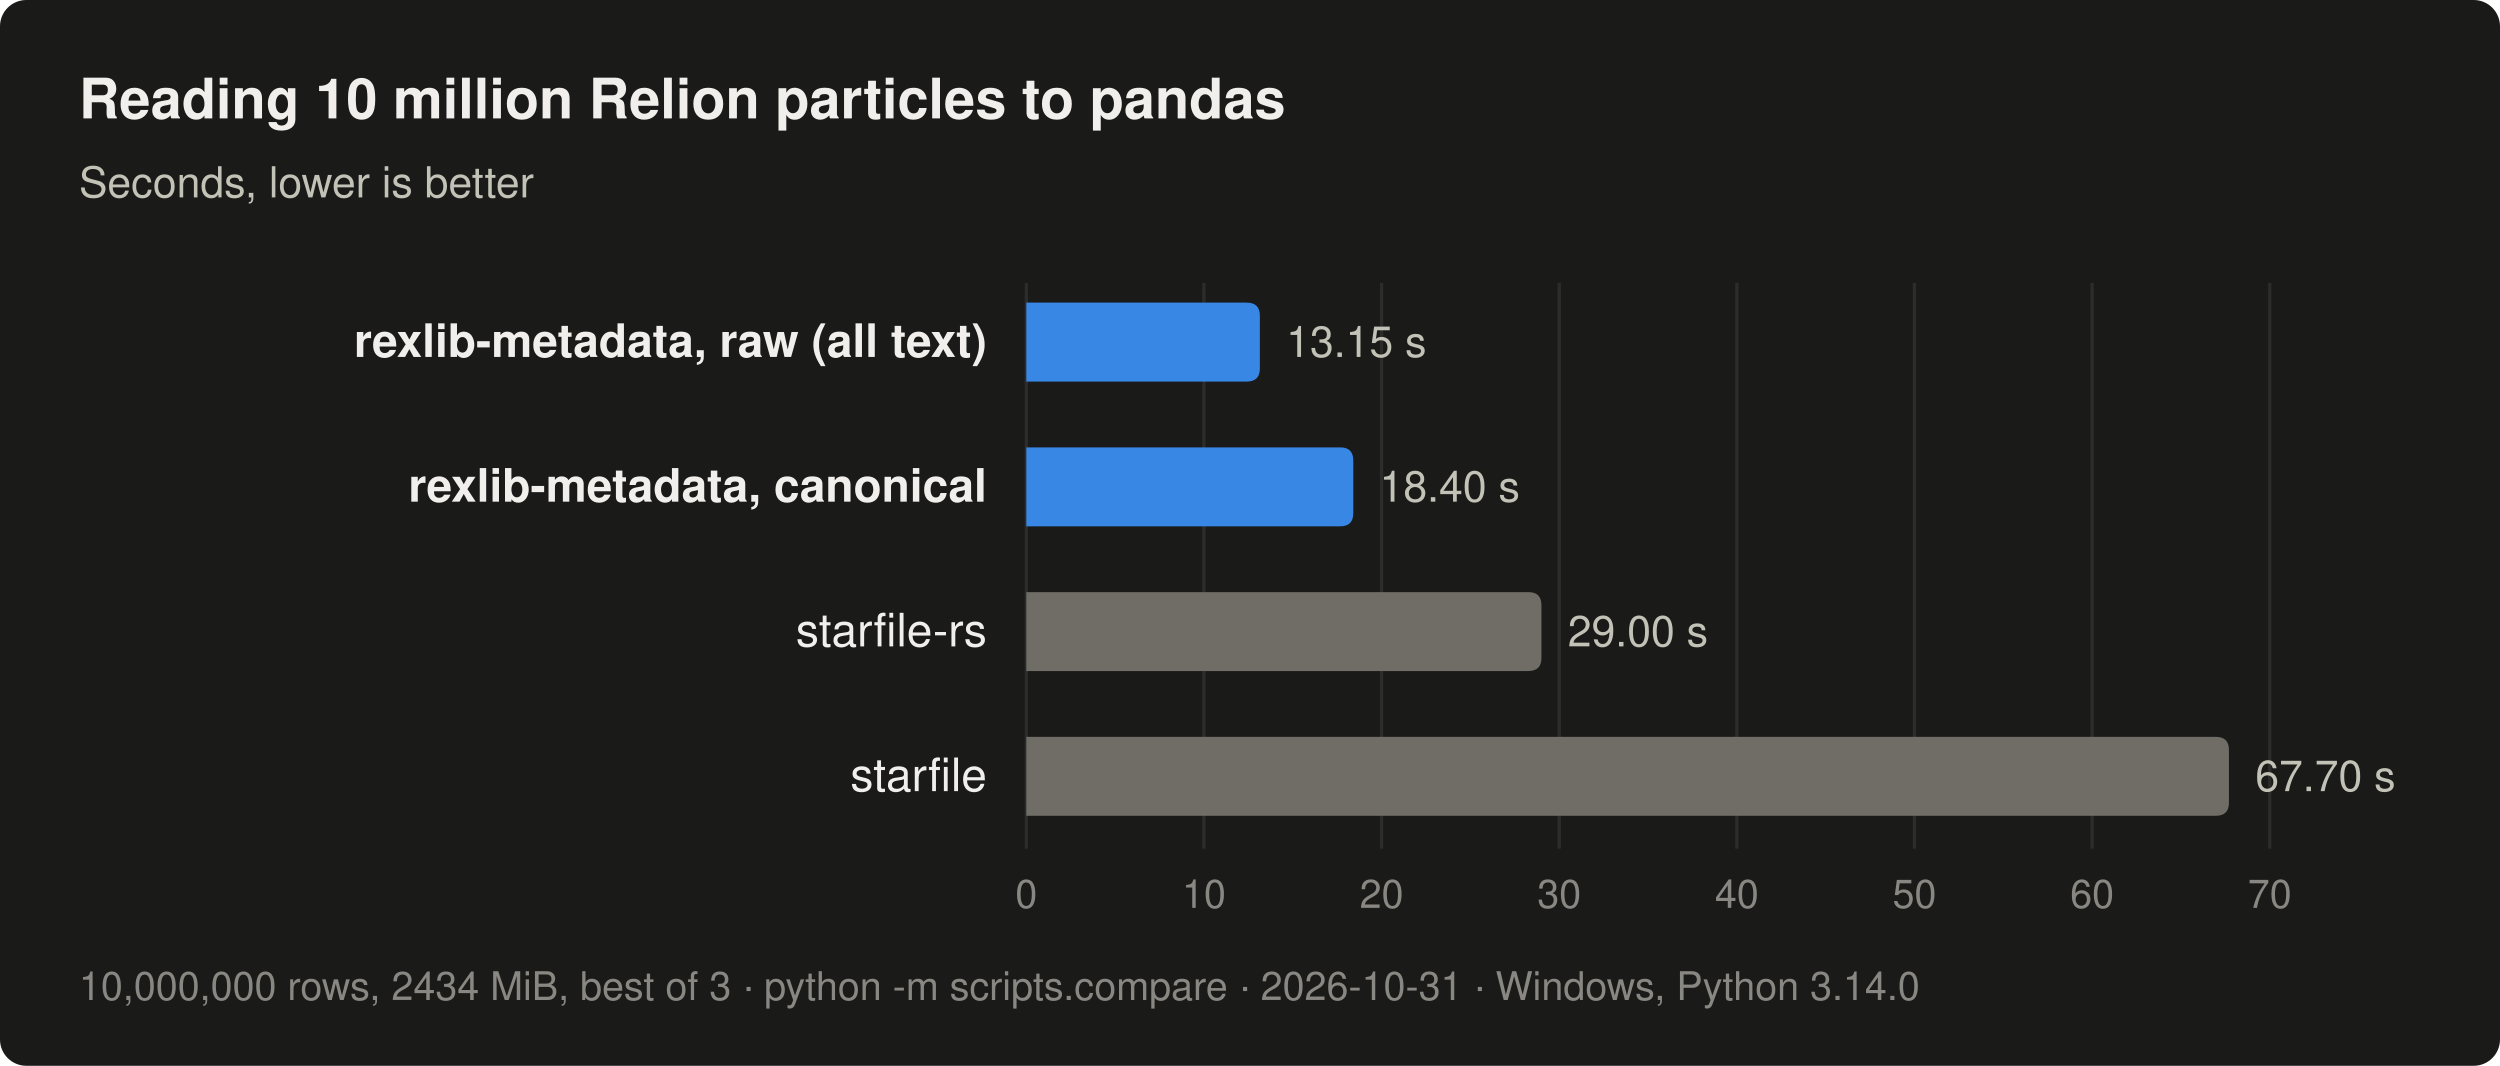
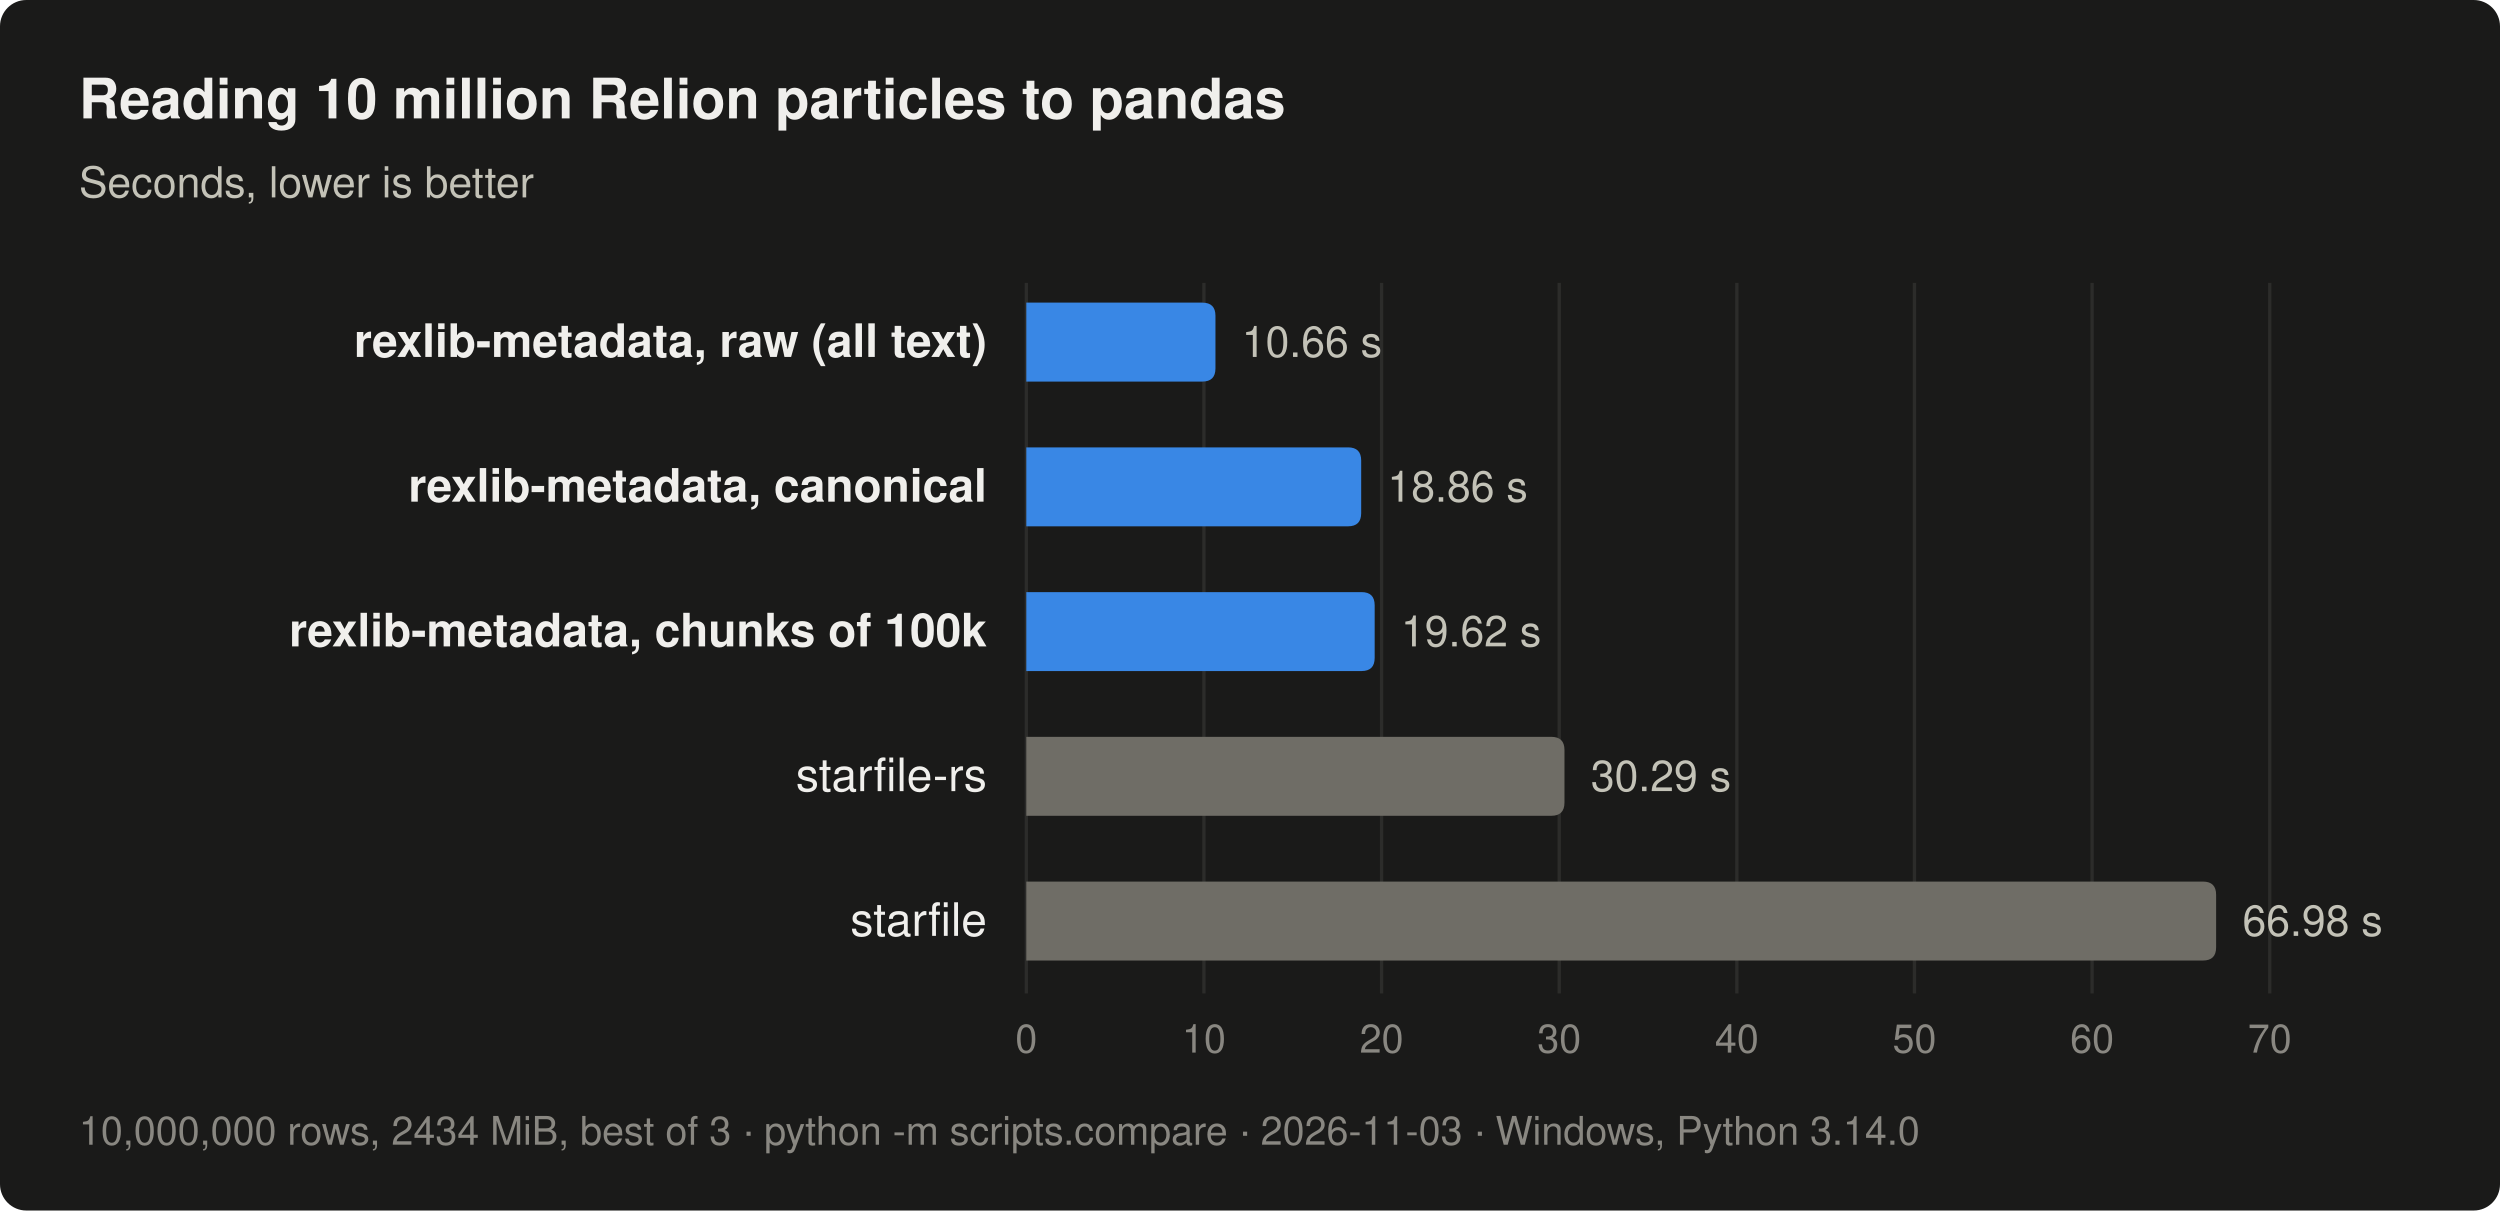
- <svg xmlns="http://www.w3.org/2000/svg" width="760" height="324" viewBox="0 0 760 324" role="img" aria-label="Reading 10 million Relion particles to pandas">
-   <rect width="760" height="324" rx="8" fill="#1a1a19" />
+ <svg xmlns="http://www.w3.org/2000/svg" width="760" height="368" viewBox="0 0 760 368" role="img" aria-label="Reading 10 million Relion particles to pandas">
+   <rect width="760" height="368" rx="8" fill="#1a1a19" />
  <text x="24.0" y="36.0" fill="#f0efec" font-size="17" font-weight="600" text-anchor="start" font-family="-apple-system, Segoe UI, Helvetica, Arial, sans-serif">Reading 10 million Relion particles to pandas</text>
  <text x="24.0" y="60.0" fill="#c3c2b7" font-size="13" font-weight="400" text-anchor="start" font-family="-apple-system, Segoe UI, Helvetica, Arial, sans-serif">Seconds, lower is better</text>
-   <line x1="312.0" y1="86" x2="312.0" y2="258.0" stroke="#2c2c2a" stroke-width="1" />
-   <text x="312.0" y="276.0" fill="#898781" font-size="12" font-weight="400" text-anchor="middle" font-family="-apple-system, Segoe UI, Helvetica, Arial, sans-serif">0</text>
-   <line x1="366.0" y1="86" x2="366.0" y2="258.0" stroke="#2c2c2a" stroke-width="1" />
-   <text x="366.0" y="276.0" fill="#898781" font-size="12" font-weight="400" text-anchor="middle" font-family="-apple-system, Segoe UI, Helvetica, Arial, sans-serif">10</text>
-   <line x1="420.0" y1="86" x2="420.0" y2="258.0" stroke="#2c2c2a" stroke-width="1" />
-   <text x="420.0" y="276.0" fill="#898781" font-size="12" font-weight="400" text-anchor="middle" font-family="-apple-system, Segoe UI, Helvetica, Arial, sans-serif">20</text>
-   <line x1="474.0" y1="86" x2="474.0" y2="258.0" stroke="#2c2c2a" stroke-width="1" />
-   <text x="474.0" y="276.0" fill="#898781" font-size="12" font-weight="400" text-anchor="middle" font-family="-apple-system, Segoe UI, Helvetica, Arial, sans-serif">30</text>
-   <line x1="528.0" y1="86" x2="528.0" y2="258.0" stroke="#2c2c2a" stroke-width="1" />
-   <text x="528.0" y="276.0" fill="#898781" font-size="12" font-weight="400" text-anchor="middle" font-family="-apple-system, Segoe UI, Helvetica, Arial, sans-serif">40</text>
-   <line x1="582.0" y1="86" x2="582.0" y2="258.0" stroke="#2c2c2a" stroke-width="1" />
-   <text x="582.0" y="276.0" fill="#898781" font-size="12" font-weight="400" text-anchor="middle" font-family="-apple-system, Segoe UI, Helvetica, Arial, sans-serif">50</text>
-   <line x1="636.0" y1="86" x2="636.0" y2="258.0" stroke="#2c2c2a" stroke-width="1" />
-   <text x="636.0" y="276.0" fill="#898781" font-size="12" font-weight="400" text-anchor="middle" font-family="-apple-system, Segoe UI, Helvetica, Arial, sans-serif">60</text>
-   <line x1="690.0" y1="86" x2="690.0" y2="258.0" stroke="#2c2c2a" stroke-width="1" />
-   <text x="690.0" y="276.0" fill="#898781" font-size="12" font-weight="400" text-anchor="middle" font-family="-apple-system, Segoe UI, Helvetica, Arial, sans-serif">70</text>
+   <line x1="312.0" y1="86" x2="312.0" y2="302.0" stroke="#2c2c2a" stroke-width="1" />
+   <text x="312.0" y="320.0" fill="#898781" font-size="12" font-weight="400" text-anchor="middle" font-family="-apple-system, Segoe UI, Helvetica, Arial, sans-serif">0</text>
+   <line x1="366.0" y1="86" x2="366.0" y2="302.0" stroke="#2c2c2a" stroke-width="1" />
+   <text x="366.0" y="320.0" fill="#898781" font-size="12" font-weight="400" text-anchor="middle" font-family="-apple-system, Segoe UI, Helvetica, Arial, sans-serif">10</text>
+   <line x1="420.0" y1="86" x2="420.0" y2="302.0" stroke="#2c2c2a" stroke-width="1" />
+   <text x="420.0" y="320.0" fill="#898781" font-size="12" font-weight="400" text-anchor="middle" font-family="-apple-system, Segoe UI, Helvetica, Arial, sans-serif">20</text>
+   <line x1="474.0" y1="86" x2="474.0" y2="302.0" stroke="#2c2c2a" stroke-width="1" />
+   <text x="474.0" y="320.0" fill="#898781" font-size="12" font-weight="400" text-anchor="middle" font-family="-apple-system, Segoe UI, Helvetica, Arial, sans-serif">30</text>
+   <line x1="528.0" y1="86" x2="528.0" y2="302.0" stroke="#2c2c2a" stroke-width="1" />
+   <text x="528.0" y="320.0" fill="#898781" font-size="12" font-weight="400" text-anchor="middle" font-family="-apple-system, Segoe UI, Helvetica, Arial, sans-serif">40</text>
+   <line x1="582.0" y1="86" x2="582.0" y2="302.0" stroke="#2c2c2a" stroke-width="1" />
+   <text x="582.0" y="320.0" fill="#898781" font-size="12" font-weight="400" text-anchor="middle" font-family="-apple-system, Segoe UI, Helvetica, Arial, sans-serif">50</text>
+   <line x1="636.0" y1="86" x2="636.0" y2="302.0" stroke="#2c2c2a" stroke-width="1" />
+   <text x="636.0" y="320.0" fill="#898781" font-size="12" font-weight="400" text-anchor="middle" font-family="-apple-system, Segoe UI, Helvetica, Arial, sans-serif">60</text>
+   <line x1="690.0" y1="86" x2="690.0" y2="302.0" stroke="#2c2c2a" stroke-width="1" />
+   <text x="690.0" y="320.0" fill="#898781" font-size="12" font-weight="400" text-anchor="middle" font-family="-apple-system, Segoe UI, Helvetica, Arial, sans-serif">70</text>
  <text x="300.0" y="108.5" fill="#f0efec" font-size="14" font-weight="600" text-anchor="end" font-family="-apple-system, Segoe UI, Helvetica, Arial, sans-serif">rexlib-metadata, raw (all text)</text>
-   <path d="M312.0,92.0 H379.0 Q383.0,92.0 383.0,96.0 V112.0 Q383.0,116.0 379.0,116.0 H312.0 Z" fill="#3987e5" />
-   <text x="391.0" y="108.5" fill="#c3c2b7" font-size="13" font-weight="400" text-anchor="start" font-family="-apple-system, Segoe UI, Helvetica, Arial, sans-serif">13.15 s</text>
+   <path d="M312.0,92.0 H365.5 Q369.5,92.0 369.5,96.0 V112.0 Q369.5,116.0 365.5,116.0 H312.0 Z" fill="#3987e5" />
+   <text x="377.5" y="108.5" fill="#c3c2b7" font-size="13" font-weight="400" text-anchor="start" font-family="-apple-system, Segoe UI, Helvetica, Arial, sans-serif">10.66 s</text>
  <text x="300.0" y="152.5" fill="#f0efec" font-size="14" font-weight="600" text-anchor="end" font-family="-apple-system, Segoe UI, Helvetica, Arial, sans-serif">rexlib-metadata, canonical</text>
-   <path d="M312.0,136.0 H407.4 Q411.4,136.0 411.4,140.0 V156.0 Q411.4,160.0 407.4,160.0 H312.0 Z" fill="#3987e5" />
-   <text x="419.4" y="152.5" fill="#c3c2b7" font-size="13" font-weight="400" text-anchor="start" font-family="-apple-system, Segoe UI, Helvetica, Arial, sans-serif">18.40 s</text>
-   <text x="300.0" y="196.5" fill="#f0efec" font-size="14" font-weight="400" text-anchor="end" font-family="-apple-system, Segoe UI, Helvetica, Arial, sans-serif">starfile-rs</text>
-   <path d="M312.0,180.0 H464.6 Q468.6,180.0 468.6,184.0 V200.0 Q468.6,204.0 464.6,204.0 H312.0 Z" fill="#6f6d66" />
-   <text x="476.6" y="196.5" fill="#c3c2b7" font-size="13" font-weight="400" text-anchor="start" font-family="-apple-system, Segoe UI, Helvetica, Arial, sans-serif">29.00 s</text>
-   <text x="300.0" y="240.5" fill="#f0efec" font-size="14" font-weight="400" text-anchor="end" font-family="-apple-system, Segoe UI, Helvetica, Arial, sans-serif">starfile</text>
-   <path d="M312.0,224.0 H673.6 Q677.6,224.0 677.6,228.0 V244.0 Q677.6,248.0 673.6,248.0 H312.0 Z" fill="#6f6d66" />
-   <text x="685.6" y="240.5" fill="#c3c2b7" font-size="13" font-weight="400" text-anchor="start" font-family="-apple-system, Segoe UI, Helvetica, Arial, sans-serif">67.70 s</text>
-   <text x="24.0" y="304.0" fill="#898781" font-size="12" font-weight="400" text-anchor="start" font-family="-apple-system, Segoe UI, Helvetica, Arial, sans-serif">10,000,000 rows, 2434 MiB, best of 3 · python -m scripts.compare · 2026-10-31 · Windows, Python 3.14.0</text>
+   <path d="M312.0,136.0 H409.8 Q413.8,136.0 413.8,140.0 V156.0 Q413.8,160.0 409.8,160.0 H312.0 Z" fill="#3987e5" />
+   <text x="421.8" y="152.5" fill="#c3c2b7" font-size="13" font-weight="400" text-anchor="start" font-family="-apple-system, Segoe UI, Helvetica, Arial, sans-serif">18.86 s</text>
+   <text x="300.0" y="196.5" fill="#f0efec" font-size="14" font-weight="600" text-anchor="end" font-family="-apple-system, Segoe UI, Helvetica, Arial, sans-serif">rexlib-metadata, chunks of 100k</text>
+   <path d="M312.0,180.0 H413.9 Q417.9,180.0 417.9,184.0 V200.0 Q417.9,204.0 413.9,204.0 H312.0 Z" fill="#3987e5" />
+   <text x="425.9" y="196.5" fill="#c3c2b7" font-size="13" font-weight="400" text-anchor="start" font-family="-apple-system, Segoe UI, Helvetica, Arial, sans-serif">19.62 s</text>
+   <text x="300.0" y="240.5" fill="#f0efec" font-size="14" font-weight="400" text-anchor="end" font-family="-apple-system, Segoe UI, Helvetica, Arial, sans-serif">starfile-rs</text>
+   <path d="M312.0,224.0 H471.6 Q475.6,224.0 475.6,228.0 V244.0 Q475.6,248.0 471.6,248.0 H312.0 Z" fill="#6f6d66" />
+   <text x="483.6" y="240.5" fill="#c3c2b7" font-size="13" font-weight="400" text-anchor="start" font-family="-apple-system, Segoe UI, Helvetica, Arial, sans-serif">30.29 s</text>
+   <text x="300.0" y="284.5" fill="#f0efec" font-size="14" font-weight="400" text-anchor="end" font-family="-apple-system, Segoe UI, Helvetica, Arial, sans-serif">starfile</text>
+   <path d="M312.0,268.0 H669.7 Q673.7,268.0 673.7,272.0 V288.0 Q673.7,292.0 669.7,292.0 H312.0 Z" fill="#6f6d66" />
+   <text x="681.7" y="284.5" fill="#c3c2b7" font-size="13" font-weight="400" text-anchor="start" font-family="-apple-system, Segoe UI, Helvetica, Arial, sans-serif">66.98 s</text>
+   <text x="24.0" y="348.0" fill="#898781" font-size="12" font-weight="400" text-anchor="start" font-family="-apple-system, Segoe UI, Helvetica, Arial, sans-serif">10,000,000 rows, 2434 MiB, best of 3 · python -m scripts.compare · 2026-11-03 · Windows, Python 3.14.0</text>
</svg>
